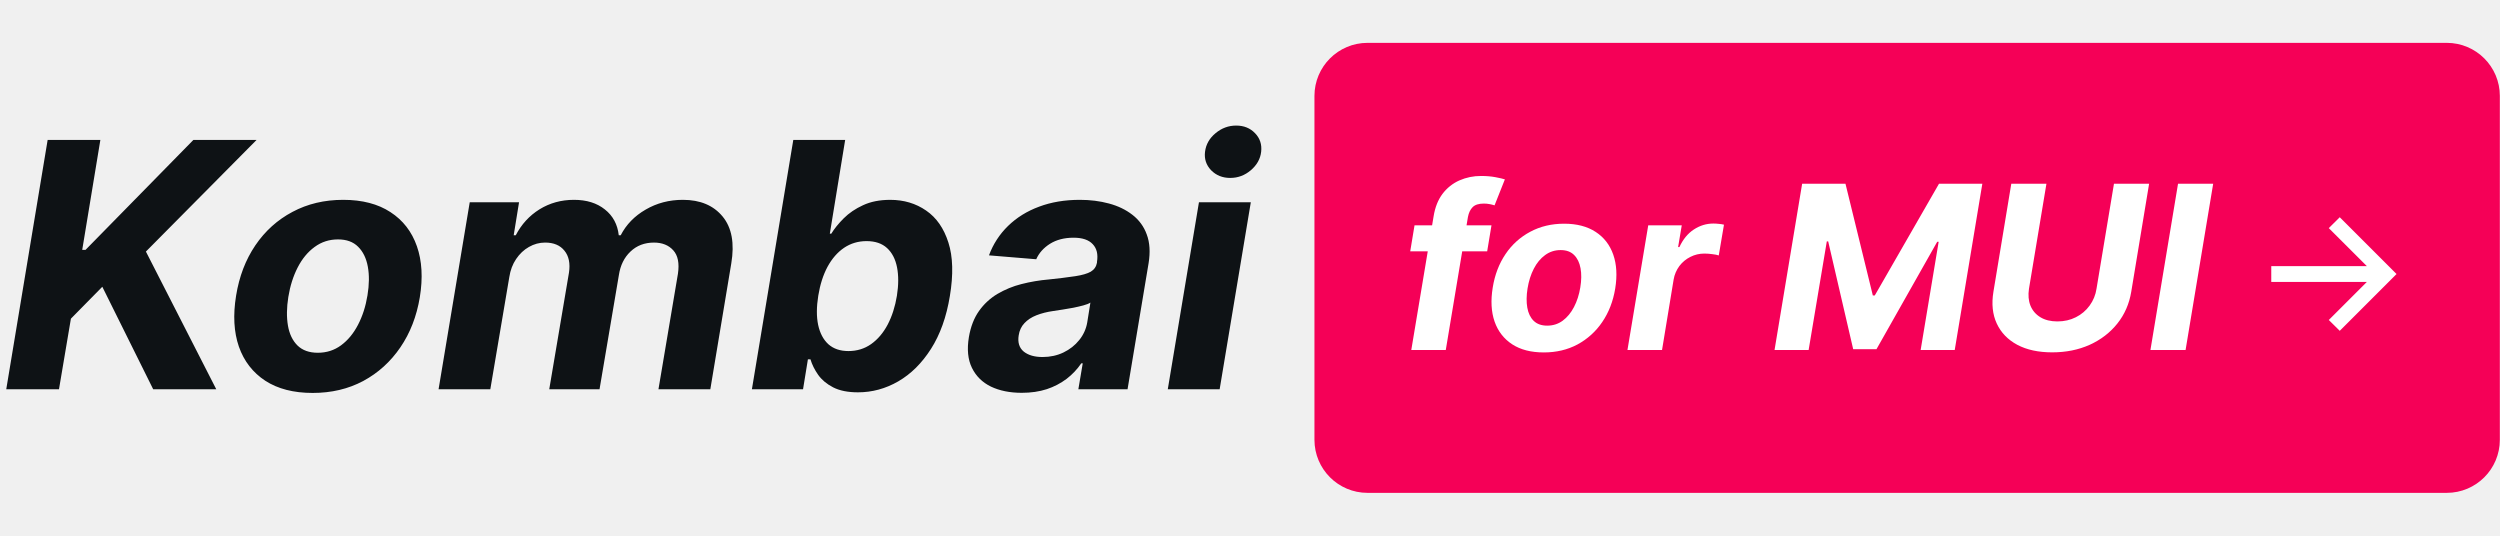
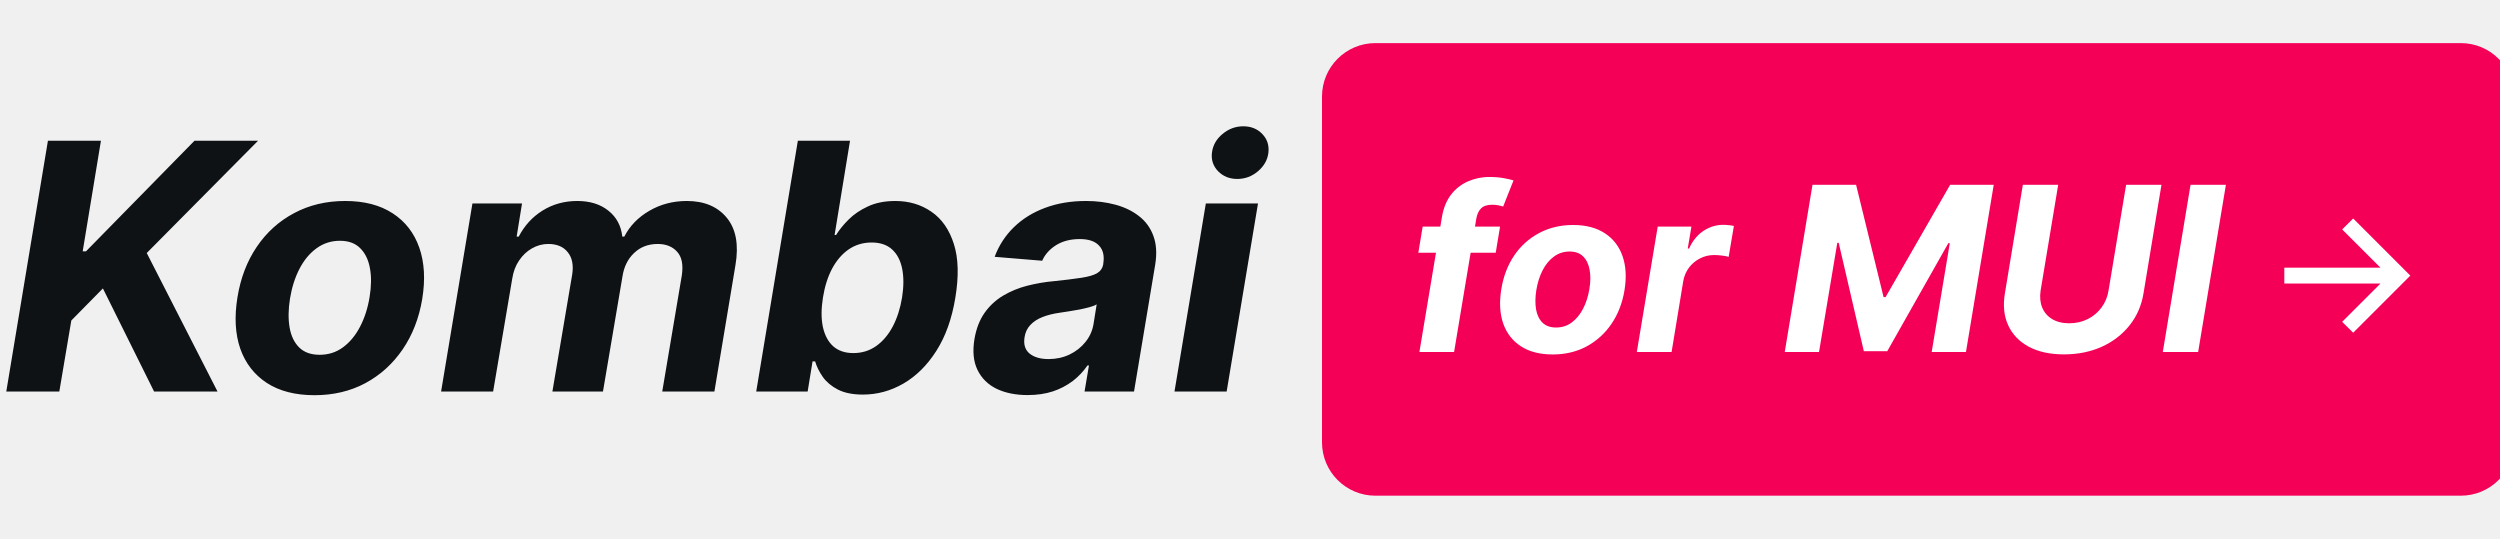
- <svg xmlns="http://www.w3.org/2000/svg" width="350" height="75" fill="none">
+ <svg xmlns="http://www.w3.org/2000/svg" width="348" height="75" fill="none">
  <path fill="#0E1215" d="m.875 54.5 5.796-34.91h7.38l-2.54 15.393h.461l15.102-15.392h8.847L20.427 35.22 30.279 54.5h-8.83l-7.125-14.352-4.397 4.466-1.67 9.886H.874Zm42.9.511c-2.67 0-4.881-.568-6.631-1.704-1.75-1.148-2.983-2.739-3.699-4.773-.705-2.045-.835-4.426-.392-7.142.432-2.682 1.33-5.028 2.693-7.04 1.364-2.011 3.097-3.574 5.199-4.687 2.102-1.125 4.472-1.688 7.108-1.688 2.66 0 4.864.574 6.614 1.722 1.75 1.136 2.983 2.727 3.698 4.773.716 2.045.853 4.426.41 7.142-.444 2.67-1.353 5.011-2.728 7.022-1.375 2.012-3.108 3.58-5.199 4.705-2.09 1.114-4.448 1.67-7.073 1.67Zm.715-5.625c1.228 0 2.313-.346 3.256-1.04.955-.704 1.744-1.658 2.37-2.863.636-1.216 1.079-2.591 1.329-4.125.25-1.511.267-2.852.051-4.023-.216-1.182-.67-2.113-1.364-2.795-.681-.682-1.619-1.023-2.812-1.023-1.227 0-2.318.352-3.273 1.057-.954.693-1.744 1.648-2.369 2.864-.625 1.215-1.063 2.596-1.313 4.142-.238 1.5-.255 2.84-.05 4.022.204 1.17.653 2.097 1.346 2.779.693.67 1.636 1.005 2.83 1.005ZM61.4 54.5l4.363-26.182h6.904l-.75 4.62h.29c.795-1.535 1.903-2.745 3.323-3.631 1.432-.886 3.04-1.33 4.824-1.33 1.773 0 3.216.45 4.33 1.347 1.125.886 1.772 2.09 1.943 3.613h.273c.772-1.5 1.937-2.698 3.494-3.596 1.557-.91 3.295-1.364 5.216-1.364 2.42 0 4.272.779 5.557 2.335 1.284 1.557 1.687 3.75 1.21 6.58L99.445 54.5h-7.261l2.727-16.176c.216-1.466 0-2.557-.648-3.273-.648-.727-1.55-1.09-2.71-1.09-1.318 0-2.415.42-3.29 1.26-.875.83-1.415 1.927-1.62 3.29L83.934 54.5h-7.04l2.762-16.33c.193-1.295-.017-2.318-.63-3.068-.603-.761-1.506-1.142-2.71-1.142-.796 0-1.552.205-2.268.614-.704.398-1.3.96-1.79 1.687-.488.716-.806 1.557-.954 2.523L68.643 54.5H61.4Zm43.866 0 5.795-34.91h7.262l-2.148 13.126h.205c.431-.705 1.011-1.42 1.738-2.148.739-.739 1.642-1.352 2.711-1.84 1.068-.5 2.335-.75 3.801-.75 1.909 0 3.585.5 5.028 1.5 1.443.988 2.483 2.482 3.119 4.482.637 1.989.705 4.483.205 7.483-.477 2.92-1.358 5.387-2.642 7.398-1.273 2-2.801 3.517-4.585 4.551-1.773 1.023-3.654 1.534-5.642 1.534-1.409 0-2.569-.233-3.478-.699-.897-.466-1.596-1.05-2.096-1.755-.5-.716-.858-1.438-1.074-2.165h-.358l-.682 4.193h-7.159Zm9.29-13.09c-.25 1.556-.256 2.914-.017 4.073.25 1.159.727 2.063 1.432 2.71.715.637 1.653.955 2.812.955 1.193 0 2.25-.324 3.171-.972.931-.659 1.704-1.568 2.318-2.727.613-1.17 1.045-2.517 1.295-4.04.239-1.511.244-2.84.017-3.989-.227-1.147-.693-2.045-1.398-2.693-.704-.647-1.659-.971-2.863-.971-1.171 0-2.222.312-3.154.937-.92.625-1.693 1.512-2.318 2.66-.613 1.147-1.045 2.5-1.295 4.056Zm28.487 13.584c-1.659 0-3.097-.29-4.312-.869-1.205-.59-2.091-1.466-2.66-2.625-.568-1.16-.71-2.597-.426-4.313.25-1.454.722-2.67 1.415-3.647a8.449 8.449 0 0 1 2.574-2.387 12.8 12.8 0 0 1 3.358-1.38 23.502 23.502 0 0 1 3.835-.648 78.882 78.882 0 0 0 3.716-.46c.966-.148 1.688-.358 2.165-.63.477-.285.767-.705.869-1.262v-.103c.171-1.068-.028-1.897-.596-2.488-.557-.602-1.449-.904-2.677-.904-1.295 0-2.397.285-3.306.853-.898.568-1.54 1.29-1.927 2.164l-6.613-.545a11.028 11.028 0 0 1 2.676-4.125c1.204-1.17 2.653-2.068 4.347-2.693 1.693-.636 3.59-.955 5.693-.955 1.454 0 2.812.17 4.074.512 1.272.34 2.369.869 3.289 1.585a5.988 5.988 0 0 1 2.012 2.761c.42 1.114.505 2.45.255 4.006L157.856 54.5h-6.887l.614-3.63h-.205a9.46 9.46 0 0 1-2.045 2.164 9.628 9.628 0 0 1-2.779 1.449c-1.045.34-2.216.511-3.511.511Zm2.915-5.011c1.057 0 2.028-.21 2.915-.63.897-.433 1.636-1.012 2.215-1.74a5.283 5.283 0 0 0 1.125-2.471l.444-2.778c-.228.147-.557.278-.989.392-.42.113-.881.221-1.381.324-.488.09-.983.176-1.483.255-.5.068-.948.137-1.346.205-.875.125-1.659.324-2.352.596-.694.273-1.256.642-1.688 1.108-.432.455-.699 1.023-.801 1.705-.159.989.074 1.744.699 2.267.636.511 1.517.767 2.642.767Zm17.531 4.517 4.364-26.182h7.261L170.75 54.5h-7.261Zm8.744-29.59c-1.079 0-1.971-.359-2.676-1.075-.693-.727-.977-1.59-.852-2.59.125-1.023.614-1.887 1.466-2.592.852-.715 1.818-1.073 2.898-1.073 1.079 0 1.96.358 2.642 1.073.681.705.966 1.569.852 2.591-.114 1-.597 1.864-1.449 2.591-.841.716-1.801 1.074-2.881 1.074Z" />
  <rect width="165.954" height="63" x="184.023" y="6" fill="#F50057" rx="7.431" />
  <path fill="#fff" d="m208.807 31.546-.602 3.636h-10.773l.602-3.637h10.773ZM197.58 49l3.125-18.716c.204-1.265.621-2.314 1.25-3.148a6.004 6.004 0 0 1 2.352-1.875 7.43 7.43 0 0 1 3.046-.625c.742 0 1.413.057 2.011.17.606.114 1.045.217 1.318.308l-1.443 3.636a5.707 5.707 0 0 0-.67-.17 4.295 4.295 0 0 0-.841-.08c-.705 0-1.224.167-1.557.5-.326.326-.546.784-.659 1.375L202.409 49h-4.829Zm18.548.34c-1.78 0-3.254-.378-4.42-1.136-1.167-.765-1.989-1.825-2.466-3.181-.47-1.364-.557-2.951-.261-4.762.287-1.788.886-3.352 1.795-4.693a9.517 9.517 0 0 1 3.466-3.125c1.401-.75 2.981-1.125 4.739-1.125 1.772 0 3.242.383 4.409 1.148 1.166.758 1.988 1.818 2.466 3.182.477 1.363.568 2.95.272 4.761-.295 1.78-.901 3.341-1.818 4.682a9.748 9.748 0 0 1-3.466 3.136c-1.394.743-2.966 1.114-4.716 1.114Zm.478-3.75c.818 0 1.541-.23 2.17-.692.636-.47 1.163-1.106 1.58-1.91.424-.81.719-1.727.886-2.75.167-1.007.178-1.9.034-2.681-.144-.788-.447-1.41-.909-1.864-.455-.454-1.08-.682-1.875-.682-.818 0-1.546.235-2.182.705-.636.462-1.163 1.098-1.579 1.909-.417.81-.709 1.731-.875 2.761-.16 1-.171 1.894-.035 2.682.137.78.436 1.398.898 1.852.462.447 1.091.67 1.887.67ZM227.844 49l2.909-17.454h4.693l-.511 3.045h.182c.5-1.083 1.17-1.902 2.011-2.455.849-.56 1.762-.84 2.739-.84.242 0 .496.015.761.045.273.023.515.06.728.113l-.728 4.307c-.212-.075-.515-.136-.909-.181a8.12 8.12 0 0 0-1.102-.08c-.705 0-1.36.155-1.966.466a4.368 4.368 0 0 0-1.534 1.273 4.404 4.404 0 0 0-.807 1.886L232.685 49h-4.841Zm24.455-23.273h6.068l3.829 15.637h.273l8.989-15.637h6.068L273.662 49h-4.772l2.522-15.148h-.204l-8.5 15.034h-3.262l-3.5-15.09h-.193L253.208 49h-4.773l3.864-23.273Zm43.656 0h4.92l-2.5 15.114c-.28 1.697-.928 3.182-1.943 4.454-1.015 1.273-2.307 2.266-3.875 2.978-1.568.704-3.318 1.056-5.25 1.056s-3.56-.352-4.886-1.056c-1.326-.712-2.284-1.705-2.875-2.978-.591-1.272-.746-2.757-.466-4.454l2.5-15.114h4.92l-2.443 14.693c-.136.887-.068 1.675.205 2.364.28.69.742 1.231 1.386 1.625.644.394 1.44.591 2.386.591.955 0 1.819-.197 2.591-.59a5.26 5.26 0 0 0 1.921-1.626 5.29 5.29 0 0 0 .966-2.364l2.443-14.693Zm13.889 0L305.981 49h-4.921l3.864-23.273h4.92ZM327.565 46.315l-1.534-1.517 5.327-5.326h-13.381v-2.216h13.381l-5.327-5.319 1.534-1.525 7.952 7.952-7.952 7.951Z" />
</svg>
